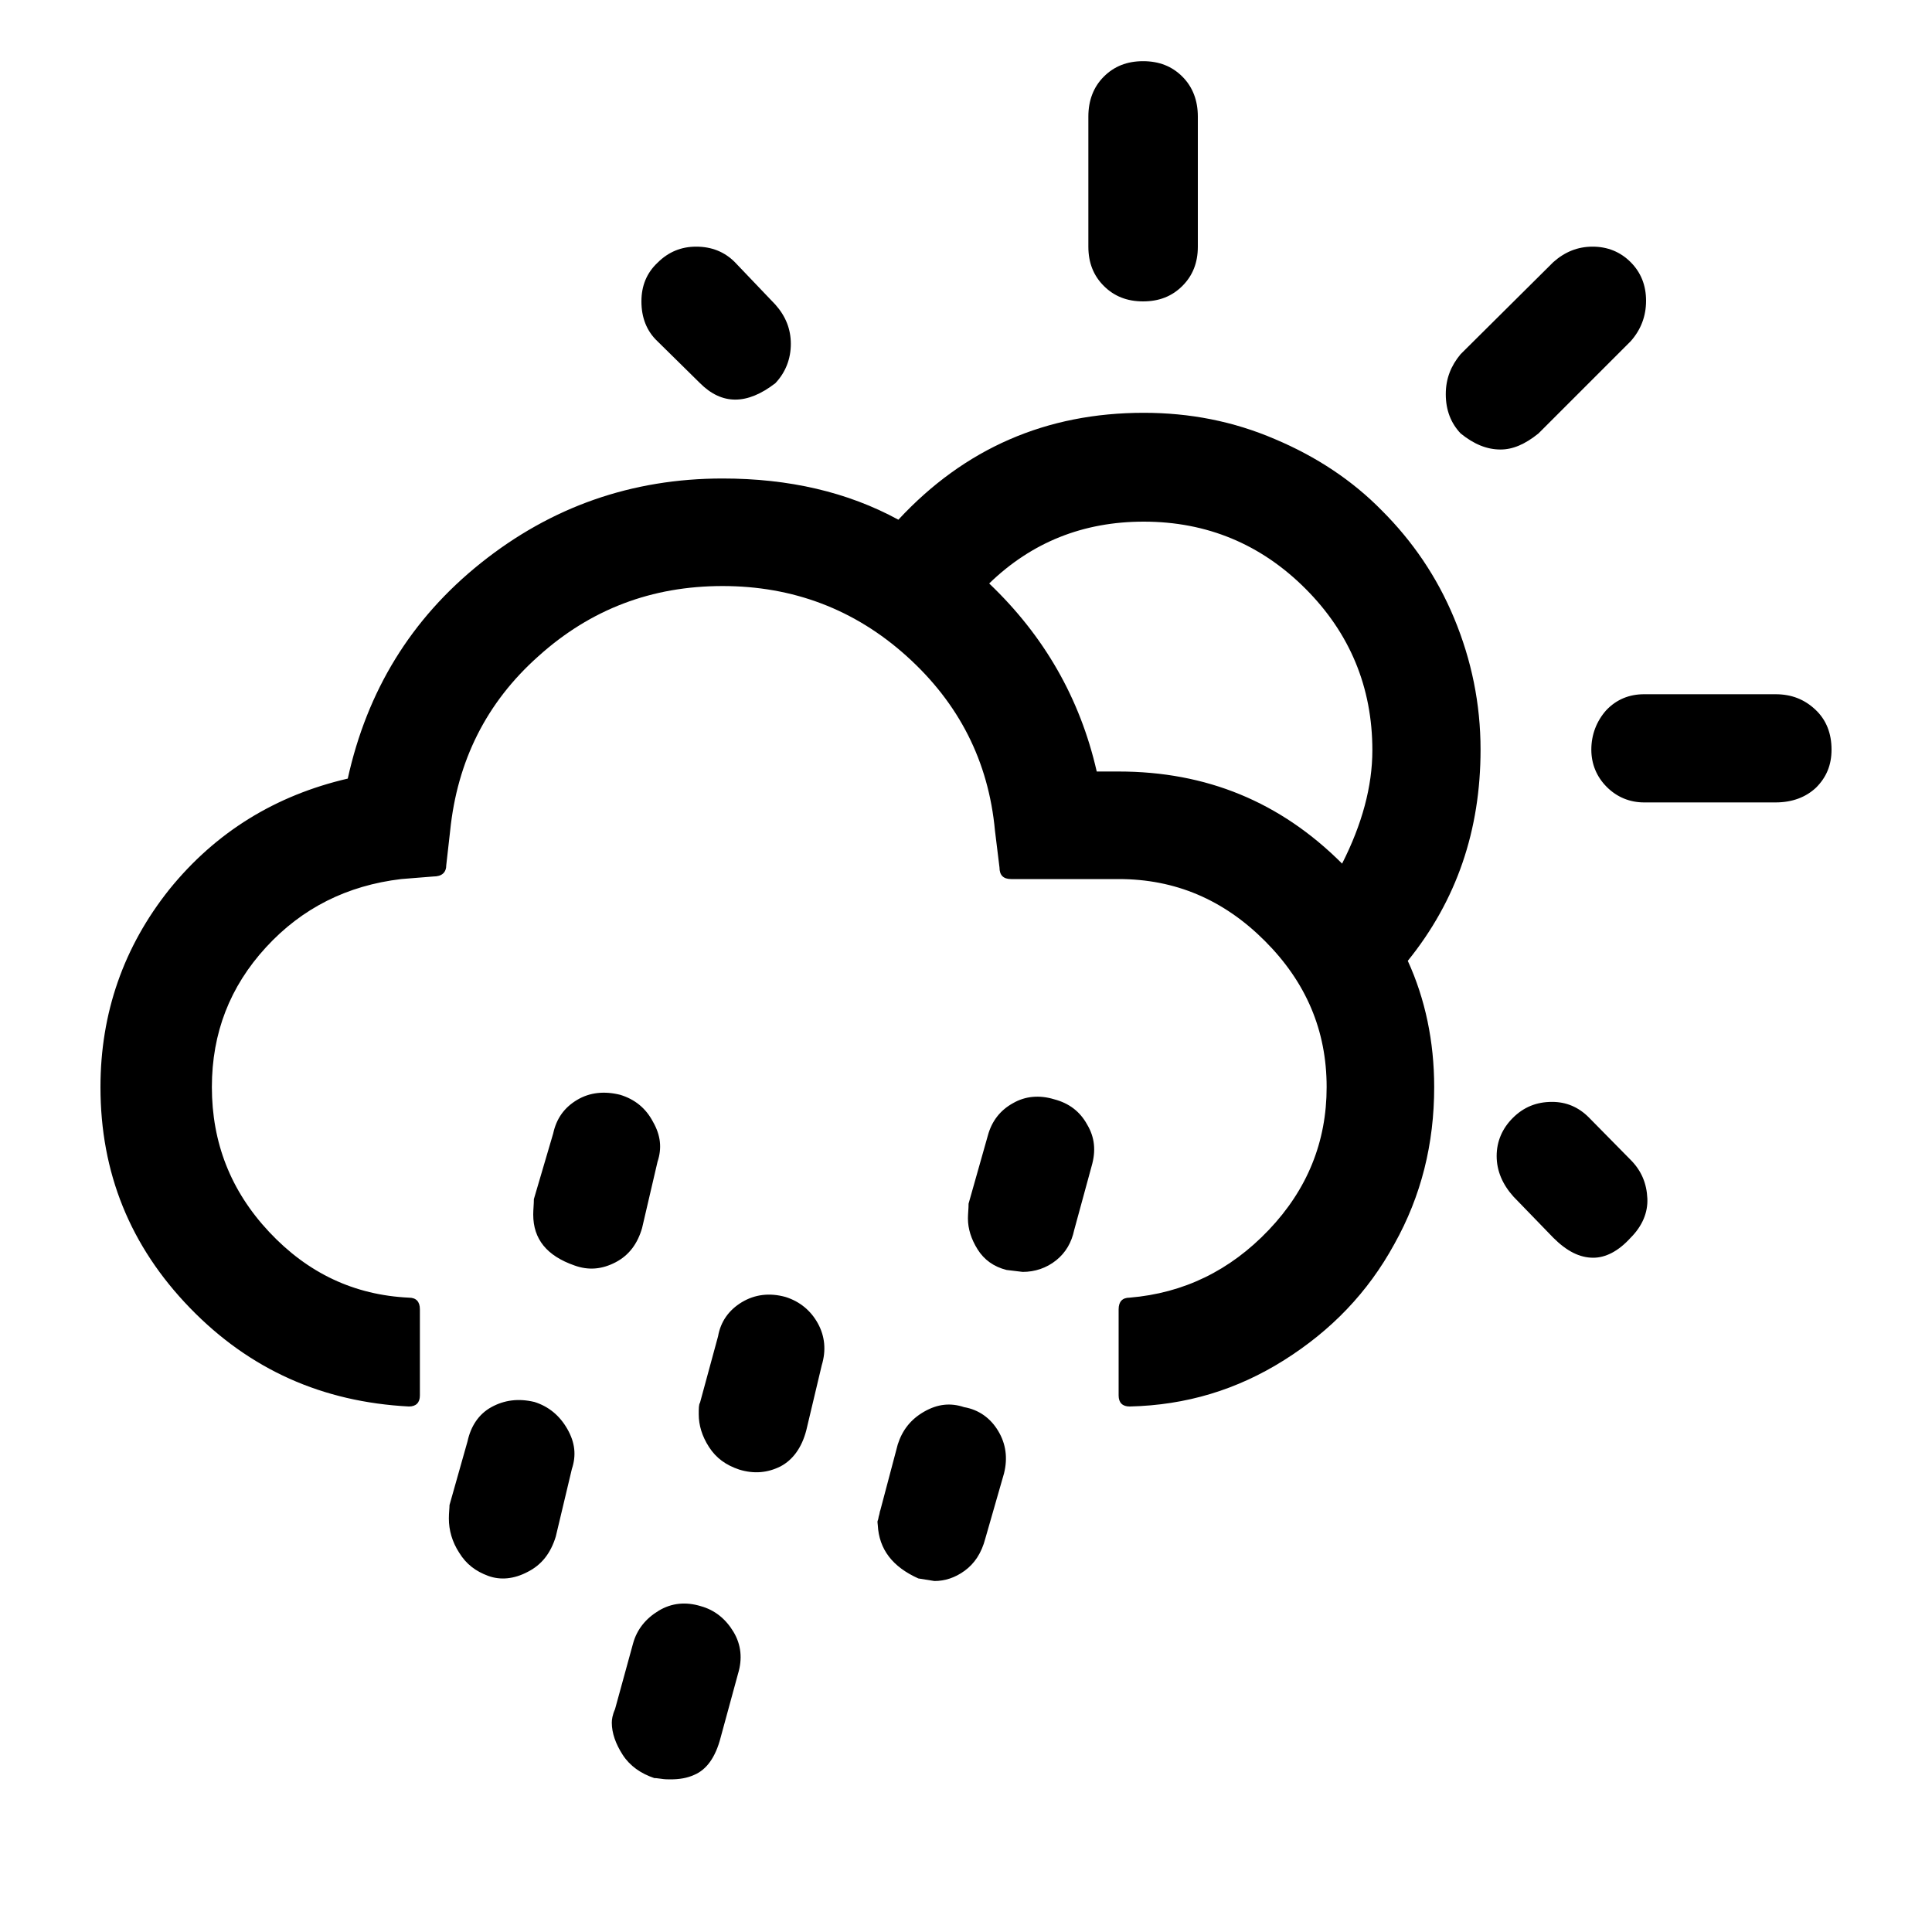
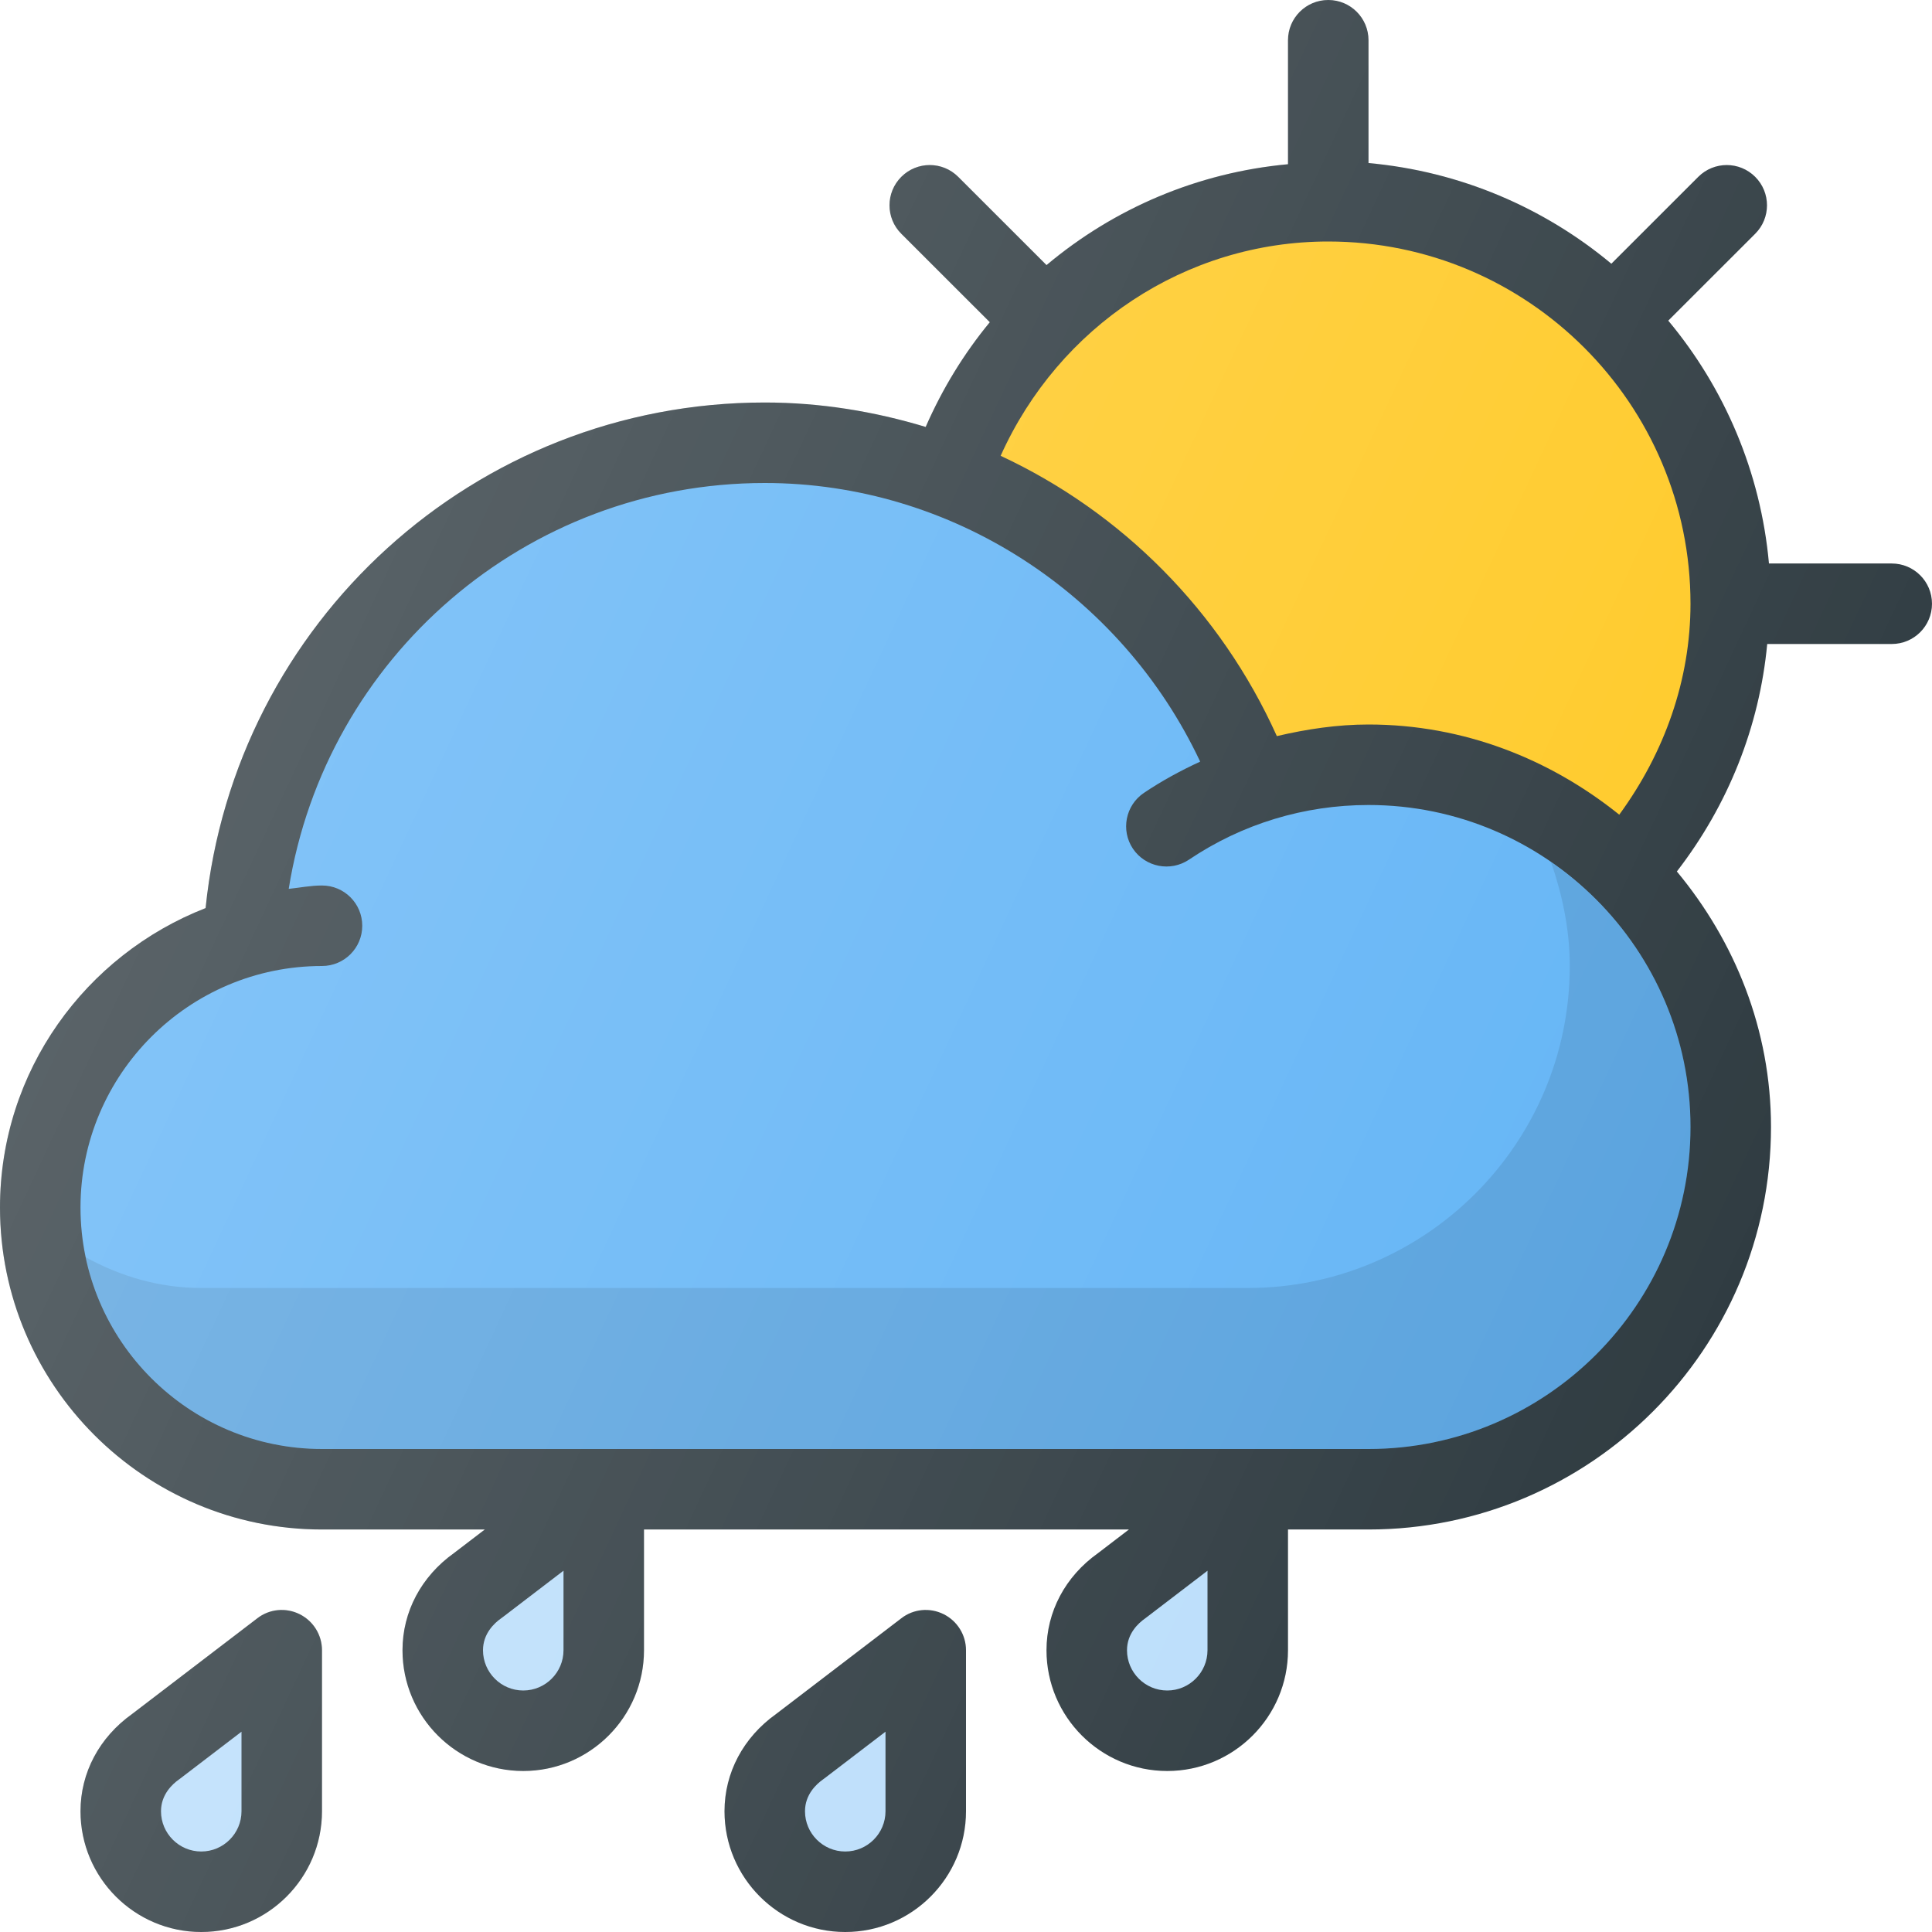
- <svg xmlns="http://www.w3.org/2000/svg" version="1.1" id="Layer_1" x="0px" y="0px" viewBox="0 0 30 30" style="enable-background:new 0 0 30 30;" xml:space="preserve">
-   <path d="M1.56,16.88c0,1.33,0.46,2.47,1.39,3.43s2.06,1.46,3.4,1.53c0.11,0,0.17-0.06,0.17-0.17v-1.34c0-0.12-0.06-0.18-0.17-0.18  c-0.85-0.04-1.57-0.38-2.17-1.02s-0.89-1.39-0.89-2.25c0-0.84,0.28-1.56,0.84-2.17s1.26-0.96,2.1-1.06l0.5-0.04  c0.13,0,0.2-0.06,0.2-0.18l0.06-0.53c0.11-1.08,0.56-1.99,1.37-2.71c0.81-0.73,1.76-1.09,2.86-1.09c1.09,0,2.05,0.36,2.86,1.09  c0.81,0.73,1.27,1.63,1.37,2.71l0.07,0.57c0,0.12,0.06,0.18,0.18,0.18h1.67c0.88,0,1.63,0.32,2.27,0.96  c0.64,0.64,0.96,1.39,0.96,2.27c0,0.85-0.3,1.59-0.9,2.22s-1.32,0.98-2.16,1.05c-0.11,0-0.17,0.06-0.17,0.18v1.34  c0,0.11,0.06,0.17,0.17,0.17c0.88-0.02,1.67-0.26,2.4-0.72s1.3-1.05,1.71-1.8c0.42-0.75,0.62-1.56,0.62-2.44  c0-0.71-0.14-1.37-0.41-1.96c0.76-0.94,1.13-2.03,1.13-3.28c0-0.71-0.14-1.39-0.41-2.04c-0.27-0.65-0.65-1.2-1.12-1.67  C21,7.46,20.44,7.09,19.8,6.82c-0.65-0.28-1.33-0.41-2.04-0.41c-1.51,0-2.78,0.55-3.81,1.66c-0.79-0.43-1.7-0.64-2.73-0.64  c-1.41,0-2.66,0.44-3.75,1.31s-1.77,1.99-2.07,3.35c-1.12,0.26-2.05,0.83-2.77,1.72C1.92,14.7,1.56,15.73,1.56,16.88z M6.97,23.58  c0,0.18,0.05,0.36,0.16,0.53c0.11,0.18,0.26,0.29,0.45,0.36c0.19,0.07,0.4,0.05,0.61-0.06c0.22-0.11,0.36-0.29,0.44-0.55l0.25-1.05  c0.07-0.21,0.05-0.41-0.07-0.62c-0.12-0.21-0.29-0.35-0.51-0.42c-0.25-0.06-0.47-0.03-0.67,0.08s-0.32,0.3-0.37,0.53l-0.28,0.99  C6.98,23.42,6.97,23.49,6.97,23.58z M8.28,18.86c0,0.38,0.21,0.64,0.64,0.79c0.22,0.08,0.43,0.06,0.64-0.05  c0.21-0.11,0.34-0.29,0.41-0.53l0.24-1.03c0.07-0.21,0.05-0.41-0.07-0.62c-0.11-0.21-0.28-0.35-0.51-0.42  c-0.24-0.06-0.47-0.04-0.67,0.08s-0.32,0.29-0.37,0.52l-0.3,1.02C8.29,18.7,8.28,18.78,8.28,18.86z M9.5,26.75  c0,0.16,0.06,0.33,0.17,0.5c0.11,0.17,0.28,0.29,0.49,0.36c0.01,0,0.04,0,0.1,0.01c0.06,0.01,0.11,0.01,0.15,0.01  c0.14,0,0.26-0.02,0.37-0.07c0.19-0.08,0.33-0.27,0.41-0.58l0.27-0.99c0.07-0.23,0.05-0.45-0.07-0.65c-0.12-0.2-0.29-0.34-0.51-0.4  c-0.23-0.07-0.45-0.05-0.65,0.07c-0.2,0.12-0.34,0.29-0.4,0.51l-0.28,1.02C9.51,26.63,9.5,26.7,9.5,26.75z M9.96,4.68  c0,0.25,0.08,0.46,0.25,0.62l0.66,0.65c0.34,0.34,0.73,0.34,1.17,0c0.16-0.17,0.24-0.38,0.24-0.61c0-0.23-0.08-0.43-0.24-0.61  l-0.63-0.66c-0.16-0.16-0.36-0.24-0.6-0.24c-0.23,0-0.43,0.08-0.6,0.25C10.04,4.24,9.96,4.44,9.96,4.68z M10.85,21.96  c0,0.17,0.05,0.34,0.16,0.51c0.11,0.17,0.26,0.28,0.47,0.35c0.23,0.07,0.44,0.05,0.64-0.05c0.19-0.1,0.33-0.29,0.4-0.56l0.24-1.01  c0.07-0.23,0.05-0.45-0.06-0.65c-0.11-0.2-0.28-0.34-0.5-0.41c-0.25-0.07-0.48-0.04-0.68,0.08c-0.2,0.12-0.33,0.3-0.37,0.53  l-0.28,1.03C10.85,21.81,10.85,21.87,10.85,21.96z M13.63,23.68c0.02,0.38,0.23,0.65,0.63,0.83l0.25,0.04  c0.16,0,0.32-0.05,0.47-0.16c0.15-0.11,0.26-0.27,0.32-0.5l0.29-1.01c0.06-0.24,0.03-0.46-0.09-0.66c-0.12-0.2-0.3-0.33-0.53-0.37  c-0.21-0.07-0.41-0.05-0.62,0.07s-0.34,0.29-0.41,0.51l-0.27,1.02c-0.01,0.02-0.01,0.05-0.02,0.08s-0.01,0.06-0.02,0.08  S13.63,23.66,13.63,23.68z M15.03,18.92c0,0.16,0.05,0.32,0.15,0.48c0.1,0.16,0.25,0.27,0.45,0.32l0.25,0.03  c0.19,0,0.37-0.06,0.52-0.18s0.24-0.28,0.28-0.47l0.27-0.99c0.07-0.24,0.05-0.45-0.07-0.65c-0.11-0.2-0.28-0.33-0.51-0.39  c-0.23-0.07-0.45-0.05-0.64,0.06c-0.2,0.11-0.33,0.28-0.39,0.5l-0.3,1.06C15.04,18.77,15.03,18.85,15.03,18.92z M15.36,9.06  c0.66-0.64,1.46-0.96,2.4-0.96c0.98,0,1.82,0.35,2.51,1.04c0.69,0.69,1.04,1.53,1.04,2.51c0,0.56-0.16,1.15-0.47,1.76  c-0.96-0.96-2.11-1.43-3.47-1.43h-0.34C16.77,10.84,16.21,9.87,15.36,9.06z M16.9,3.83c0,0.25,0.08,0.45,0.24,0.61  c0.16,0.16,0.36,0.24,0.61,0.24s0.45-0.08,0.61-0.24c0.16-0.16,0.24-0.36,0.24-0.61V1.81c0-0.25-0.08-0.46-0.24-0.62  c-0.16-0.16-0.36-0.24-0.61-0.24s-0.45,0.08-0.61,0.24c-0.16,0.16-0.24,0.37-0.24,0.62V3.83z M22.45,6.12  c0,0.25,0.08,0.45,0.23,0.61c0.21,0.17,0.41,0.25,0.62,0.25c0.19,0,0.38-0.08,0.59-0.25l1.43-1.43c0.16-0.18,0.24-0.39,0.24-0.63  c0-0.24-0.08-0.44-0.24-0.6c-0.16-0.16-0.36-0.24-0.59-0.24s-0.43,0.08-0.61,0.24L22.68,5.5C22.53,5.68,22.45,5.88,22.45,6.12z   M23.24,17.95c0,0.23,0.09,0.44,0.26,0.63l0.62,0.64c0.21,0.21,0.41,0.31,0.62,0.31c0.19,0,0.39-0.1,0.58-0.31  c0.18-0.18,0.27-0.39,0.26-0.61c-0.01-0.23-0.09-0.43-0.26-0.6l-0.65-0.66c-0.16-0.16-0.35-0.24-0.57-0.24  c-0.24,0-0.44,0.08-0.61,0.25C23.33,17.52,23.24,17.72,23.24,17.95z M24.71,11.64c0,0.22,0.08,0.42,0.24,0.58  c0.16,0.16,0.36,0.24,0.58,0.24h2.04c0.26,0,0.47-0.08,0.63-0.23c0.16-0.16,0.24-0.35,0.24-0.59c0-0.25-0.08-0.46-0.25-0.62  c-0.17-0.16-0.37-0.24-0.62-0.24h-2.04c-0.23,0-0.43,0.08-0.59,0.25C24.79,11.2,24.71,11.41,24.71,11.64z" />
+ <svg xmlns="http://www.w3.org/2000/svg" version="1.1" id="Capa_1" x="0px" y="0px" viewBox="0 0 512 512" style="enable-background:new 0 0 512 512;" xml:space="preserve">
+   <path style="fill:#303C42;" d="M501.333,149.333h-32.54c-2.208-24.352-11.85-46.577-26.686-64.362l23.039-23.023  c4.167-4.156,4.167-10.917,0-15.083s-10.917-4.167-15.083,0l-23.04,23.025c-17.786-14.833-40.008-24.474-64.355-26.682v-32.54  C362.667,4.771,357.896,0,352,0c-5.896,0-10.667,4.771-10.667,10.667V43.52c-23.988,2.217-46.103,11.703-63.992,26.733  l-23.404-23.388c-4.167-4.167-10.917-4.167-15.083,0s-4.167,10.927,0,15.083l23.457,23.441c-6.85,8.303-12.546,17.594-16.995,27.753  c-13.655-4.128-27.966-6.475-42.65-6.475c-76.865,0-140.452,58.292-148.182,133.988C22.674,253.068,0,283.852,0,320  c0,47.052,38.271,85.333,85.333,85.333h43.15l-8.15,6.229c-8.688,6.198-13.667,15.573-13.667,25.771c0,17.646,14.354,32,32,32  s32-14.354,32-32v-32h128.509l-8.155,6.24c-8.708,6.177-13.688,15.552-13.688,25.76c0,17.646,14.354,32,32,32s32-14.354,32-32v-32  h21.333c58.813,0,106.667-47.854,106.667-106.667c0-25.836-9.604-49.24-24.947-67.717c13.659-17.685,21.885-38.434,23.945-60.283  h33.001c5.896,0,10.667-4.771,10.667-10.667C512,154.104,507.229,149.333,501.333,149.333z" />
+   <g>
+     <path style="fill:#BBDEFB;" d="M149.333,437.333c0,5.885-4.792,10.667-10.667,10.667S128,443.219,128,437.333   c0-4.417,3-7.188,4.792-8.448c0.125-0.083,0.25-0.167,0.354-0.26l16.188-12.375V437.333z" />
+     <path style="fill:#BBDEFB;" d="M320,437.333c0,5.885-4.792,10.667-10.667,10.667s-10.667-4.781-10.667-10.667   c0-4.417,3-7.177,4.792-8.427c0.125-0.094,0.229-0.177,0.354-0.271L320,416.26V437.333z" />
+   </g>
+   <path style="fill:#303C42;" d="M79.396,427.771c-3.646-1.813-8-1.396-11.208,1.094L35,454.229  c-8.688,6.198-13.667,15.573-13.667,25.771c0,17.646,14.354,32,32,32s32-14.354,32-32v-42.667  C85.333,433.271,83.021,429.573,79.396,427.771z" />
+   <path style="fill:#BBDEFB;" d="M64,480c0,5.885-4.792,10.667-10.667,10.667S42.667,485.885,42.667,480c0-4.417,3-7.188,4.792-8.448  c0.125-0.083,0.25-0.167,0.354-0.26L64,458.917V480z" />
+   <path style="fill:#303C42;" d="M250.063,427.771c-3.667-1.813-8-1.396-11.208,1.094l-33.188,25.365  C196.979,460.427,192,469.802,192,480c0,17.646,14.354,32,32,32s32-14.354,32-32v-42.667  C256,433.271,253.688,429.573,250.063,427.771z" />
+   <path style="fill:#BBDEFB;" d="M234.667,480c0,5.885-4.792,10.667-10.667,10.667s-10.667-4.781-10.667-10.667  c0-4.417,3-7.188,4.792-8.448c0.125-0.083,0.25-0.167,0.354-0.26l16.188-12.375V480z" />
+   <path style="fill:#FFCA28;" d="M429.116,215.9c-18.289-14.716-41.204-23.9-66.449-23.9c-8.275,0-16.366,1.224-24.289,3.074  c-14.939-33.172-41.133-59.332-73.198-74.279C280.576,86.543,314.185,64,352,64c52.938,0,96,43.063,96,96  C448,180.092,441.141,199.474,429.116,215.9z" />
+   <path style="fill:#64B5F6;" d="M448,298.667C448,345.719,409.729,384,362.667,384H85.333c-35.292,0-64-28.708-64-64s28.708-64,64-64  C91.229,256,96,251.229,96,245.333c0-5.896-4.771-10.667-10.667-10.667c-3.02,0-5.879,0.585-8.819,0.892  C86.319,174.258,139.288,128,202.667,128c49.551,0,94.474,29.395,115.391,73.837c-5.147,2.374-10.152,5.087-14.911,8.288  c-4.875,3.292-6.188,9.917-2.896,14.813c3.313,4.885,9.938,6.146,14.813,2.896c14.083-9.49,30.563-14.5,47.604-14.5  C409.729,213.333,448,251.615,448,298.667z" />
+   <path style="opacity:0.1;enable-background:new    ;" d="M411.056,228.51C414.034,237.184,416,246.329,416,256  c0,47.052-38.271,85.333-85.333,85.333H53.333c-11.142,0-21.469-3.116-30.602-8.142C28.833,362.169,54.566,384,85.333,384h277.333  C409.729,384,448,345.719,448,298.667C448,269.589,433.332,243.924,411.056,228.51z" />
+   <linearGradient id="SVGID_1_" gradientUnits="userSpaceOnUse" x1="-44.165" y1="637.808" x2="-25.716" y2="629.205" gradientTransform="matrix(21.3333 0 0 -21.3333 996.3334 13791.667)">
+     <stop offset="0" style="stop-color:#FFFFFF;stop-opacity:0.2" />
+     <stop offset="1" style="stop-color:#FFFFFF;stop-opacity:0" />
+   </linearGradient>
+   <path style="fill:url(#SVGID_1_);" d="M501.333,149.333h-32.54c-2.208-24.352-11.85-46.577-26.686-64.362l23.039-23.023  c4.167-4.156,4.167-10.917,0-15.083s-10.917-4.167-15.083,0l-23.04,23.025c-17.786-14.833-40.008-24.474-64.355-26.682v-32.54  C362.667,4.771,357.896,0,352,0c-5.896,0-10.667,4.771-10.667,10.667V43.52c-23.988,2.217-46.103,11.703-63.992,26.733  l-23.404-23.388c-4.167-4.167-10.917-4.167-15.083,0s-4.167,10.927,0,15.083l23.457,23.441c-6.85,8.303-12.546,17.594-16.995,27.753  c-13.655-4.128-27.966-6.475-42.65-6.475c-76.865,0-140.452,58.292-148.182,133.988C22.674,253.068,0,283.852,0,320  c0,47.052,38.271,85.333,85.333,85.333h43.15l-8.15,6.229c-8.688,6.198-13.667,15.573-13.667,25.771c0,17.646,14.354,32,32,32  s32-14.354,32-32v-32h128.509l-8.155,6.24c-8.708,6.177-13.688,15.552-13.688,25.76c0,17.646,14.354,32,32,32s32-14.354,32-32v-32  h21.333c58.813,0,106.667-47.854,106.667-106.667c0-25.836-9.604-49.24-24.947-67.717c13.659-17.685,21.885-38.434,23.945-60.283  h33.001c5.896,0,10.667-4.771,10.667-10.667C512,154.104,507.229,149.333,501.333,149.333z M79.396,427.771  c-3.646-1.813-8-1.396-11.208,1.094L35,454.229c-8.688,6.198-13.667,15.573-13.667,25.771c0,17.646,14.354,32,32,32s32-14.354,32-32  v-42.667C85.333,433.271,83.021,429.573,79.396,427.771z M250.063,427.771c-3.667-1.813-8-1.396-11.208,1.094l-33.188,25.365  C196.979,460.427,192,469.802,192,480c0,17.646,14.354,32,32,32s32-14.354,32-32v-42.667  C256,433.271,253.688,429.573,250.063,427.771z" />
+   <g>
+ </g>
+   <g>
+ </g>
+   <g>
+ </g>
+   <g>
+ </g>
+   <g>
+ </g>
+   <g>
+ </g>
+   <g>
+ </g>
+   <g>
+ </g>
+   <g>
+ </g>
+   <g>
+ </g>
+   <g>
+ </g>
+   <g>
+ </g>
+   <g>
+ </g>
+   <g>
+ </g>
+   <g>
+ </g>
</svg>
